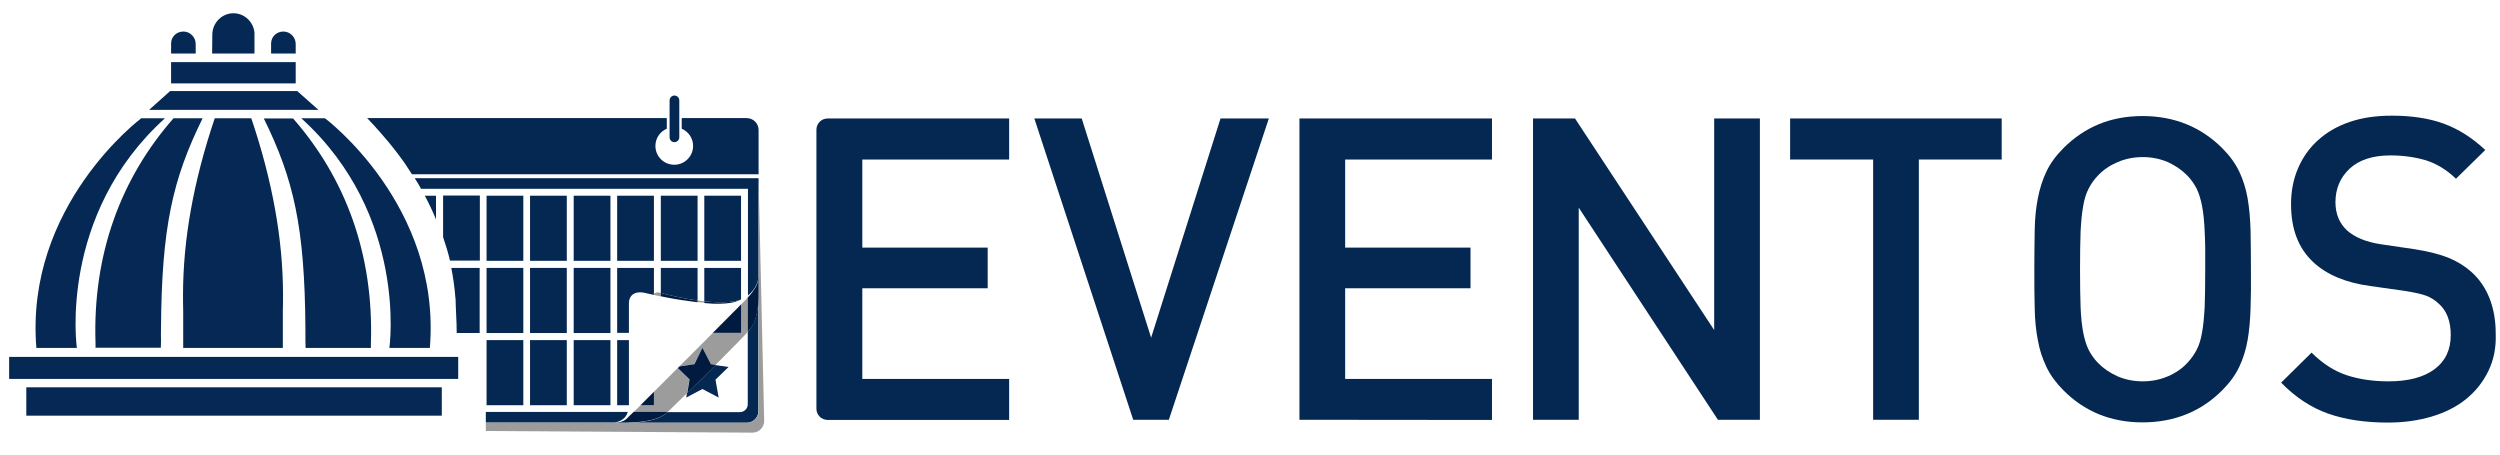
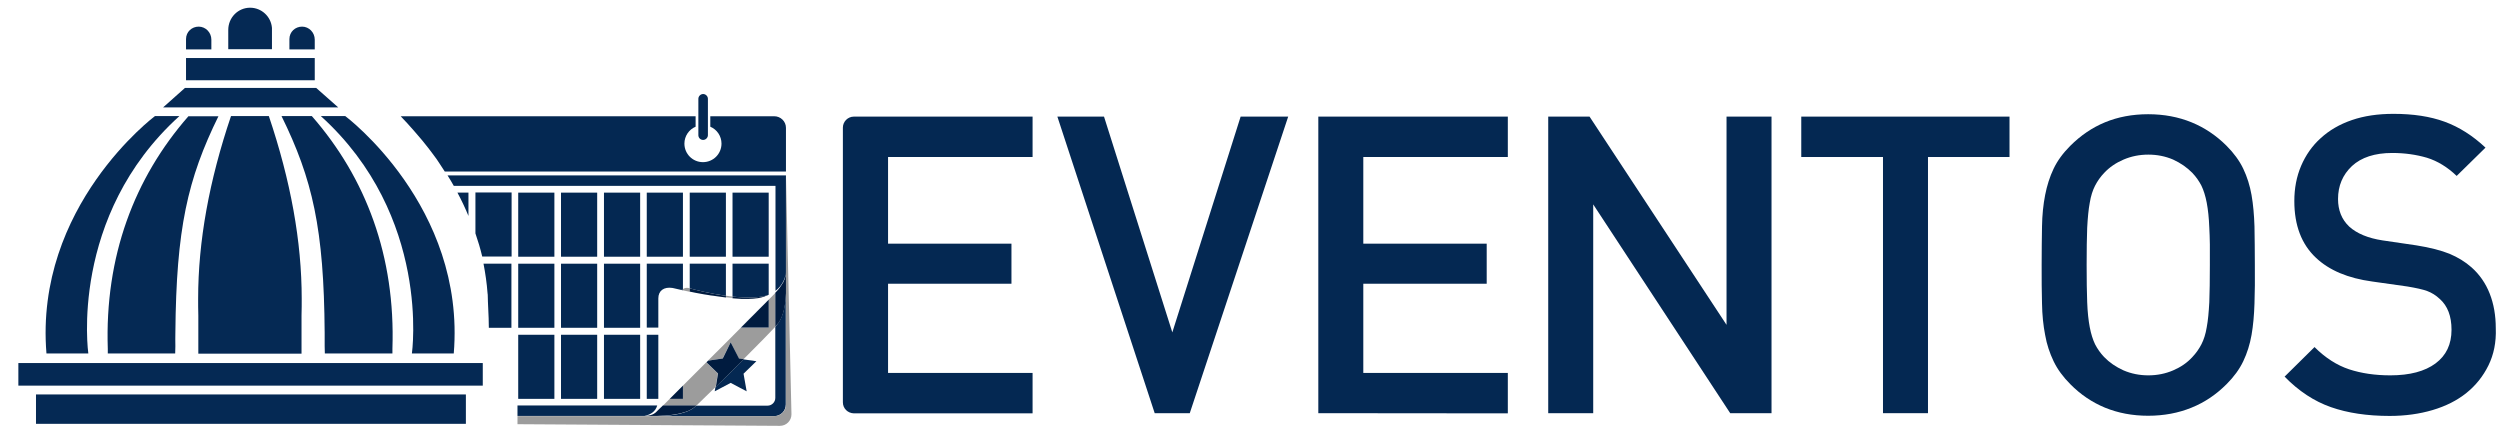
- <svg xmlns="http://www.w3.org/2000/svg" version="1.1" id="Camada_1" x="0px" y="0px" viewBox="0 0 1340 243.7" style="enable-background:new 0 0 1340 243.7;" xml:space="preserve">
+ <svg xmlns="http://www.w3.org/2000/svg" version="1.1" id="Camada_1" x="0px" y="0px" viewBox="0 0 1361.4 243.7" style="enable-background:new 0 0 1361.4 243.7;" xml:space="preserve">
  <style type="text/css">
	.st0{fill:#042852;}
	.st1{fill:#9C9C9C;}
	.st2{fill:#001B3F;}
	.st3{fill:none;}
	.st4{fill:#052954;}
</style>
  <g>
    <g>
-       <path class="st0" d="M437.6,219.1V69.5c0-3.3,2.7-6,6-6h97.3v22h-78.7v47.2h67.2v21.8h-67.2v48.6h78.7v22h-97.3    C440.2,225,437.6,222.4,437.6,219.1z" />
-       <path class="st0" d="M626.5,225h-19.1l-53-161.5h25.4L617,181l37.2-117.5h25.9L626.5,225z" />
-       <path class="st0" d="M696.5,225V63.5h103.2v22H721v47.2h67.2v21.8H721v48.6h78.7v22L696.5,225L696.5,225z" />
-       <path class="st0" d="M920.8,225l-74.6-113.7V225h-24.5V63.5h22.5l74.6,113.4V63.5h24.5V225H920.8z" />
-       <path class="st0" d="M1028.5,85.5V225H1004V85.5h-44.5v-22h113.4v22H1028.5z" />
-       <path class="st0" d="M1206.3,165.3c-0.2,6.3-0.7,12-1.6,17.1s-2.4,9.9-4.5,14.3c-2.1,4.4-5.1,8.5-9.1,12.5    c-5.6,5.6-11.9,9.9-19.1,12.8c-7.1,2.9-15,4.4-23.6,4.4s-16.4-1.5-23.5-4.4c-7-2.9-13.4-7.2-18.9-12.8c-3.9-3.9-7-8.1-9.1-12.5    s-3.7-9.1-4.6-14.3c-1-5.1-1.6-10.8-1.7-17.1c-0.2-6.3-0.2-13.3-0.2-21s0.1-14.7,0.2-21s0.7-12,1.7-17.1s2.5-9.9,4.6-14.3    s5.1-8.5,9.1-12.5c5.6-5.6,11.9-9.9,18.9-12.8s14.9-4.4,23.5-4.4s16.5,1.5,23.6,4.4s13.5,7.2,19.1,12.8c3.9,3.9,7,8.1,9.1,12.5    s3.6,9.2,4.5,14.3c0.9,5.1,1.4,10.9,1.6,17.1c0.1,6.3,0.2,13.3,0.2,21C1206.6,152,1206.5,159,1206.3,165.3z M1181.7,124    c-0.2-5.4-0.7-9.9-1.4-13.6c-0.7-3.7-1.7-6.8-2.9-9.3c-1.3-2.5-2.9-4.8-4.9-6.9c-2.9-3-6.4-5.4-10.5-7.3    c-4.2-1.8-8.7-2.7-13.5-2.7s-9.3,0.9-13.5,2.7c-4.2,1.8-7.7,4.2-10.6,7.3c-2,2.1-3.6,4.4-4.9,6.9s-2.3,5.6-2.9,9.3    c-0.7,3.7-1.1,8.2-1.4,13.6c-0.2,5.4-0.3,12.1-0.3,20.3s0.1,14.9,0.3,20.3c0.2,5.4,0.7,9.9,1.4,13.6c0.7,3.7,1.7,6.8,2.9,9.3    c1.3,2.5,2.9,4.8,4.9,6.9c2.9,3,6.4,5.4,10.6,7.3c4.2,1.8,8.7,2.7,13.5,2.7s9.3-0.9,13.5-2.7s7.7-4.2,10.5-7.3    c2-2.1,3.6-4.4,4.9-6.9s2.3-5.6,2.9-9.3c0.7-3.7,1.1-8.2,1.4-13.6c0.2-5.4,0.3-12.1,0.3-20.3C1182.1,136.1,1182,129.3,1181.7,124z    " />
-       <path class="st0" d="M1333.7,199c-2.9,5.9-6.9,10.9-12,15s-11.3,7.2-18.4,9.3s-14.9,3.2-23.4,3.2c-12.2,0-22.9-1.6-32-4.8    s-17.5-8.7-25.2-16.6L1239,189c5.9,5.9,12.2,9.9,18.8,12.1c6.7,2.2,14.1,3.3,22.5,3.3c10.6,0,18.8-2.2,24.6-6.5    c5.8-4.3,8.7-10.4,8.7-18.3c0-7.4-2.1-13-6.4-16.8c-2.1-2-4.4-3.4-6.8-4.3c-2.4-0.9-6.1-1.7-10.9-2.5l-19.1-2.7    c-13.2-1.8-23.4-6.1-30.6-12.9c-7.9-7.4-11.8-17.7-11.8-30.9c0-7,1.2-13.3,3.7-19.2c2.5-5.8,6-10.9,10.7-15.1    c4.6-4.2,10.2-7.5,16.9-9.8c6.7-2.3,14.2-3.4,22.7-3.4c10.7,0,20,1.4,27.9,4.3s15.3,7.6,22.2,14.1l-15.7,15.4    c-5-4.8-10.4-8.1-16.2-9.9c-5.8-1.7-12.1-2.6-18.9-2.6c-9.5,0-16.8,2.4-21.9,7.1c-5.1,4.8-7.6,10.8-7.6,18c0,3,0.5,5.8,1.5,8.3    s2.5,4.7,4.6,6.7c4.2,3.8,10.3,6.3,18.1,7.5l18.4,2.7c7.6,1.2,13.6,2.8,18.1,4.6c4.5,1.9,8.5,4.3,12,7.4c4.4,3.9,7.7,8.7,9.9,14.3    c2.2,5.6,3.3,11.9,3.3,18.8C1338,186.4,1336.6,193.1,1333.7,199z" />
+       <path class="st0" d="M459,219.1V69.5c0-3.3,2.7-6,6-6h97.3v22h-78.7v47.2h67.2v21.8h-67.2v48.6h78.7v22H465    C461.6,225,459,222.4,459,219.1z" />
+       <path class="st0" d="M647.9,225h-19.1l-53-161.5h25.4L638.4,181l37.2-117.5h25.9L647.9,225z" />
+       <path class="st0" d="M717.9,225V63.5h103.2v22h-78.7v47.2h67.2v21.8h-67.2v48.6h78.7v22L717.9,225L717.9,225z" />
+       <path class="st0" d="M942.2,225l-74.6-113.7V225h-24.5V63.5h22.5l74.6,113.4V63.5h24.5V225H942.2z" />
+       <path class="st0" d="M1049.9,85.5V225h-24.5V85.5h-44.5v-22h113.4v22H1049.9z" />
+       <path class="st0" d="M1227.7,165.3c-0.2,6.3-0.7,12-1.6,17.1s-2.4,9.9-4.5,14.3c-2.1,4.4-5.1,8.5-9.1,12.5    c-5.6,5.6-11.9,9.9-19.1,12.8c-7.1,2.9-15,4.4-23.6,4.4s-16.4-1.5-23.5-4.4c-7-2.9-13.4-7.2-18.9-12.8c-3.9-3.9-7-8.1-9.1-12.5    s-3.7-9.1-4.6-14.3c-1-5.1-1.6-10.8-1.7-17.1c-0.2-6.3-0.2-13.3-0.2-21s0.1-14.7,0.2-21s0.7-12,1.7-17.1s2.5-9.9,4.6-14.3    s5.1-8.5,9.1-12.5c5.6-5.6,11.9-9.9,18.9-12.8s14.9-4.4,23.5-4.4s16.5,1.5,23.6,4.4s13.5,7.2,19.1,12.8c3.9,3.9,7,8.1,9.1,12.5    s3.6,9.2,4.5,14.3c0.9,5.1,1.4,10.9,1.6,17.1c0.1,6.3,0.2,13.3,0.2,21C1228,152,1227.9,159,1227.7,165.3z M1203.1,124    c-0.2-5.4-0.7-9.9-1.4-13.6c-0.7-3.7-1.7-6.8-2.9-9.3c-1.3-2.5-2.9-4.8-4.9-6.9c-2.9-3-6.4-5.4-10.5-7.3    c-4.2-1.8-8.7-2.7-13.5-2.7s-9.3,0.9-13.5,2.7c-4.2,1.8-7.7,4.2-10.6,7.3c-2,2.1-3.6,4.4-4.9,6.9s-2.3,5.6-2.9,9.3    c-0.7,3.7-1.1,8.2-1.4,13.6c-0.2,5.4-0.3,12.1-0.3,20.3s0.1,14.9,0.3,20.3c0.2,5.4,0.7,9.9,1.4,13.6c0.7,3.7,1.7,6.8,2.9,9.3    c1.3,2.5,2.9,4.8,4.9,6.9c2.9,3,6.4,5.4,10.6,7.3c4.2,1.8,8.7,2.7,13.5,2.7s9.3-0.9,13.5-2.7s7.7-4.2,10.5-7.3    c2-2.1,3.6-4.4,4.9-6.9s2.3-5.6,2.9-9.3c0.7-3.7,1.1-8.2,1.4-13.6c0.2-5.4,0.3-12.1,0.3-20.3    C1203.5,136.1,1203.4,129.3,1203.1,124z" />
+       <path class="st0" d="M1355.1,199c-2.9,5.9-6.9,10.9-12,15s-11.3,7.2-18.4,9.3s-14.9,3.2-23.4,3.2c-12.2,0-22.9-1.6-32-4.8    s-17.5-8.7-25.2-16.6l16.3-16.1c5.9,5.9,12.2,9.9,18.8,12.1c6.7,2.2,14.1,3.3,22.5,3.3c10.6,0,18.8-2.2,24.6-6.5    c5.8-4.3,8.7-10.4,8.7-18.3c0-7.4-2.1-13-6.4-16.8c-2.1-2-4.4-3.4-6.8-4.3c-2.4-0.9-6.1-1.7-10.9-2.5l-19.1-2.7    c-13.2-1.8-23.4-6.1-30.6-12.9c-7.9-7.4-11.8-17.7-11.8-30.9c0-7,1.2-13.3,3.7-19.2c2.5-5.8,6-10.9,10.7-15.1    c4.6-4.2,10.2-7.5,16.9-9.8c6.7-2.3,14.2-3.4,22.7-3.4c10.7,0,20,1.4,27.9,4.3s15.3,7.6,22.2,14.1l-15.7,15.4    c-5-4.8-10.4-8.1-16.2-9.9c-5.8-1.7-12.1-2.6-18.9-2.6c-9.5,0-16.8,2.4-21.9,7.1c-5.1,4.8-7.6,10.8-7.6,18c0,3,0.5,5.8,1.5,8.3    s2.5,4.7,4.6,6.7c4.2,3.8,10.3,6.3,18.1,7.5l18.4,2.7c7.6,1.2,13.6,2.8,18.1,4.6c4.5,1.9,8.5,4.3,12,7.4c4.4,3.9,7.7,8.7,9.9,14.3    c2.2,5.6,3.3,11.9,3.3,18.8C1359.4,186.4,1358,193.1,1355.1,199z" />
    </g>
  </g>
-   <path class="st1" d="M397.2,160.5L397.2,160.5c0.2,0,0.4-0.1,0.5-0.2C397.5,160.4,397.3,160.5,397.2,160.5z" />
-   <path class="st2" d="M349.7,157.9c0.2,0.1,0.6,0.1,0.8,0.2v-0.7C350.2,157.5,349.9,157.7,349.7,157.9z" />
-   <path class="st3" d="M390.5,196.6l-7,6.8l1.7,9.6l-8.7-4.6l-8.7,4.6l0.4-2.4c-4.7,4.6-8.6,8.4-10.5,10.1h38.9c2.3,0,4.2-1.9,4.2-4.2  v-38.8c-3.1,3.4-9.9,10.3-17.3,17.7L390.5,196.6z" />
-   <path class="st0" d="M364.2,196.4l-0.9,0.9l0,0C363.5,197,363.8,196.7,364.2,196.4L364.2,196.4z" />
-   <path class="st0" d="M403.1,156.8c0.3-0.3,0.5-0.7,0.7-1C403.5,156.1,403.3,156.5,403.1,156.8z" />
-   <path class="st0" d="M405.7,152.3c-0.3,0.7-0.6,1.4-1,2c0.1-0.2,0.3-0.4,0.4-0.6C405.4,153.3,405.5,152.8,405.7,152.3z" />
-   <path class="st0" d="M400.8,159.4L400.8,159.4c0.1-0.1,0.2-0.2,0.3-0.3C401.1,159.2,401,159.3,400.8,159.4z" />
-   <path class="st0" d="M335.3,225c0,0,0.2-0.2,0.4-0.3C335.5,224.8,335.3,224.9,335.3,225z" />
-   <path class="st0" d="M339.6,220.8c-1.8,1.8-3.1,3.1-3.8,3.7C336.4,223.9,337.7,222.7,339.6,220.8L339.6,220.8z" />
-   <path class="st0" d="M331.5,226.4c-0.6,0.1-1.2,0.1-1.8,0.2l0,0C330.4,226.5,331,226.5,331.5,226.4z" />
-   <path class="st0" d="M400.2,63.3h-34.8V69c3.6,1.5,6.1,5.1,6.1,9.2c0,5.6-4.5,10.1-10.1,10.1s-10.1-4.5-10.1-10.1  c0-4.1,2.5-7.7,6.1-9.2v-5.7H196.8c1,1,1.9,2,2.9,3.1l0.4,0.4c0.6,0.6,1,1.2,1.6,1.8c1.2,1.4,2.5,2.7,3.7,4.2  c2.1,2.4,4.2,4.9,6.2,7.5c1.1,1.5,2.3,2.9,3.4,4.5c0.9,1.2,1.8,2.4,2.6,3.7c1.1,1.6,2.1,3.2,3.2,4.9h185.8V69.6  C406.6,66.1,403.7,63.3,400.2,63.3z" />
-   <path class="st0" d="M361.5,76.2c1.4,0,2.6-1.2,2.6-2.6V53.8c0-1.4-1.2-2.6-2.6-2.6s-2.6,1.2-2.6,2.6v19.8  C358.9,75,360,76.2,361.5,76.2z" />
-   <rect x="284.1" y="104.9" class="st0" width="19.7" height="34.9" />
-   <rect x="307.5" y="104.9" class="st0" width="19.7" height="34.9" />
-   <rect x="330.8" y="104.9" class="st0" width="19.7" height="34.9" />
-   <rect x="354.2" y="104.9" class="st0" width="19.7" height="34.9" />
-   <rect x="377.5" y="104.9" class="st0" width="19.7" height="34.9" />
-   <rect x="284.1" y="182.3" class="st0" width="19.7" height="34.9" />
-   <rect x="307.5" y="182.3" class="st0" width="19.7" height="34.9" />
-   <path class="st0" d="M227.7,104.9c2.2,4.1,4.2,8.3,6,12.7v-12.7H227.7z" />
-   <path class="st0" d="M237.5,127.1c1.4,4.1,2.7,8.3,3.7,12.6h16v-34.9h-19.7L237.5,127.1L237.5,127.1z" />
-   <rect x="260.8" y="104.9" class="st0" width="19.7" height="34.9" />
-   <path class="st0" d="M244.1,159.7c0,0.3,0.1,0.5,0.1,0.8l0.1,3.7c0.4,7.5,0.5,12.1,0.5,14.3h12.3v-34.9h-15.2  C242.9,148.8,243.7,154.2,244.1,159.7z" />
-   <rect x="260.8" y="143.6" class="st0" width="19.7" height="34.9" />
-   <rect x="284.1" y="143.6" class="st0" width="19.7" height="34.9" />
-   <rect x="307.5" y="143.6" class="st0" width="19.7" height="34.9" />
-   <rect x="260.8" y="182.3" class="st0" width="19.7" height="34.9" />
-   <rect x="330.8" y="182.3" class="st0" width="6.3" height="34.9" />
-   <path class="st0" d="M330.8,178.4h6.3v-15.9c0-4.2,3-6.4,7.7-5.7c0,0,2.2,0.5,5.7,1.3l0,0c-0.3-0.1-0.6-0.1-0.8-0.2  c0.2-0.2,0.5-0.3,0.8-0.5v-13.8h-19.7V178.4z" />
-   <path class="st0" d="M377.5,161.5c7.4,0.8,14.8,0.9,19.7-1v-16.9h-19.7V161.5z" />
-   <path class="st0" d="M354.2,157c2.4,0.7,10.6,2.8,19.7,4.1v-17.5h-19.7V157z" />
-   <path class="st0" d="M367.8,213.1l8.7-4.6l8.7,4.6l-1.7-9.6l7-6.8l-7-1c-5.2,5.2-10.6,10.6-15.3,15.1L367.8,213.1z" />
-   <path class="st0" d="M225.7,101.2h175.2v57.2c3.8-3,5.1-6.7,5.5-8.8c-0.1,0.9-0.3,1.8-0.6,2.6c0.5-1.3,0.8-2.5,0.8-3.9  c0,1,0,2.9,0,5v0.1V95.5H222.3C223.5,97.3,224.6,99.3,225.7,101.2z" />
-   <path class="st0" d="M260.4,220.8v5.7h69.1h0.1l0,0c3.1-0.7,5.9-2.2,6.9-5.7H260.4z" />
-   <path class="st0" d="M400.8,177.9v38.8c0,2.3-1.9,4.2-4.2,4.2h-38.9c-0.6,0.5-1,0.9-1.2,1.1c-5.2,4-15.3,4.6-20.3,4.6h64  c3.5,0,6.3-2.8,6.3-6.3v-60.5c-0.2,5.2-1,11.9-4.1,16.1C402.2,176.3,401.6,177,400.8,177.9z" />
-   <path class="st0" d="M350.5,210c-2.7,2.7-5.1,5.1-7.2,7.2l0,0C345.4,215.1,347.8,212.7,350.5,210L350.5,210z" />
-   <path class="st0" d="M397.2,163.2c-3.5,3.5-8.9,9-15.2,15.3h0.1C388.3,172.2,393.7,166.7,397.2,163.2L397.2,163.2z" />
-   <path class="st1" d="M406.6,153.3v6.5C406.7,156.9,406.6,154.5,406.6,153.3z" />
-   <path class="st1" d="M405.7,152.3c0-0.1,0.1-0.1,0.1-0.2C405.7,152.2,405.7,152.3,405.7,152.3z" />
-   <path class="st1" d="M335.7,224.6L335.7,224.6L335.7,224.6z" />
-   <path class="st1" d="M329.3,226.6c1.3,0,3,0,4.9,0c0.5,0,1.2,0,2,0h-6.6C329.5,226.6,329.4,226.6,329.3,226.6z" />
-   <path class="st1" d="M401.1,159.2c0.7-0.7,1.4-1.5,2-2.3C402.5,157.6,401.8,158.4,401.1,159.2z" />
-   <path class="st1" d="M403.8,155.8c0.3-0.5,0.6-0.9,0.9-1.4C404.4,154.9,404.1,155.3,403.8,155.8z" />
+   <path class="st1" d="M418.6,160.5L418.6,160.5c0.2,0,0.4-0.1,0.5-0.2C418.9,160.4,418.7,160.5,418.6,160.5z" />
+   <path class="st2" d="M371.1,157.9c0.2,0.1,0.6,0.1,0.8,0.2v-0.7C371.6,157.5,371.3,157.7,371.1,157.9z" />
+   <path class="st3" d="M411.9,196.6l-7,6.8l1.7,9.6l-8.7-4.6l-8.7,4.6l0.4-2.4c-4.7,4.6-8.6,8.4-10.5,10.1H418c2.3,0,4.2-1.9,4.2-4.2  v-38.8c-3.1,3.4-9.9,10.3-17.3,17.7L411.9,196.6z" />
+   <path class="st0" d="M385.6,196.4l-0.9,0.9l0,0C384.9,197,385.2,196.7,385.6,196.4L385.6,196.4z" />
+   <path class="st0" d="M424.5,156.8c0.3-0.3,0.5-0.7,0.7-1C424.9,156.1,424.7,156.5,424.5,156.8z" />
+   <path class="st0" d="M427.1,152.3c-0.3,0.7-0.6,1.4-1,2c0.1-0.2,0.3-0.4,0.4-0.6C426.8,153.3,426.9,152.8,427.1,152.3z" />
+   <path class="st0" d="M422.2,159.4L422.2,159.4c0.1-0.1,0.2-0.2,0.3-0.3C422.5,159.2,422.4,159.3,422.2,159.4z" />
+   <path class="st0" d="M356.7,225c0,0,0.2-0.2,0.4-0.3C356.9,224.8,356.7,224.9,356.7,225z" />
+   <path class="st0" d="M361,220.8c-1.8,1.8-3.1,3.1-3.8,3.7C357.8,223.9,359.1,222.7,361,220.8L361,220.8z" />
+   <path class="st0" d="M352.9,226.4c-0.6,0.1-1.2,0.1-1.8,0.2l0,0C351.8,226.5,352.4,226.5,352.9,226.4z" />
+   <path class="st0" d="M421.6,63.3h-34.8V69c3.6,1.5,6.1,5.1,6.1,9.2c0,5.6-4.5,10.1-10.1,10.1s-10.1-4.5-10.1-10.1  c0-4.1,2.5-7.7,6.1-9.2v-5.7H218.2c1,1,1.9,2,2.9,3.1l0.4,0.4c0.6,0.6,1,1.2,1.6,1.8c1.2,1.4,2.5,2.7,3.7,4.2  c2.1,2.4,4.2,4.9,6.2,7.5c1.1,1.5,2.3,2.9,3.4,4.5c0.9,1.2,1.8,2.4,2.6,3.7c1.1,1.6,2.1,3.2,3.2,4.9H428V69.6  C428,66.1,425.1,63.3,421.6,63.3z" />
+   <path class="st0" d="M382.9,76.2c1.4,0,2.6-1.2,2.6-2.6V53.8c0-1.4-1.2-2.6-2.6-2.6s-2.6,1.2-2.6,2.6v19.8  C380.3,75,381.4,76.2,382.9,76.2z" />
+   <rect x="305.5" y="104.9" class="st0" width="19.7" height="34.9" />
+   <rect x="328.9" y="104.9" class="st0" width="19.7" height="34.9" />
+   <rect x="352.2" y="104.9" class="st0" width="19.7" height="34.9" />
+   <rect x="375.6" y="104.9" class="st0" width="19.7" height="34.9" />
+   <rect x="398.9" y="104.9" class="st0" width="19.7" height="34.9" />
+   <rect x="305.5" y="182.3" class="st0" width="19.7" height="34.9" />
+   <rect x="328.9" y="182.3" class="st0" width="19.7" height="34.9" />
+   <path class="st0" d="M249.1,104.9c2.2,4.1,4.2,8.3,6,12.7v-12.7H249.1z" />
+   <path class="st0" d="M258.9,127.1c1.4,4.1,2.7,8.3,3.7,12.6h16v-34.9h-19.7L258.9,127.1L258.9,127.1z" />
+   <rect x="282.2" y="104.9" class="st0" width="19.7" height="34.9" />
+   <path class="st0" d="M265.5,159.7c0,0.3,0.1,0.5,0.1,0.8l0.1,3.7c0.4,7.5,0.5,12.1,0.5,14.3h12.3v-34.9h-15.2  C264.3,148.8,265.1,154.2,265.5,159.7z" />
+   <rect x="282.2" y="143.6" class="st0" width="19.7" height="34.9" />
+   <rect x="305.5" y="143.6" class="st0" width="19.7" height="34.9" />
+   <rect x="328.9" y="143.6" class="st0" width="19.7" height="34.9" />
+   <rect x="282.2" y="182.3" class="st0" width="19.7" height="34.9" />
+   <rect x="352.2" y="182.3" class="st0" width="6.3" height="34.9" />
+   <path class="st0" d="M352.2,178.4h6.3v-15.9c0-4.2,3-6.4,7.7-5.7c0,0,2.2,0.5,5.7,1.3l0,0c-0.3-0.1-0.6-0.1-0.8-0.2  c0.2-0.2,0.5-0.3,0.8-0.5v-13.8h-19.7V178.4z" />
+   <path class="st0" d="M398.9,161.5c7.4,0.8,14.8,0.9,19.7-1v-16.9h-19.7V161.5z" />
+   <path class="st0" d="M375.6,157c2.4,0.7,10.6,2.8,19.7,4.1v-17.5h-19.7V157z" />
+   <path class="st0" d="M389.2,213.1l8.7-4.6l8.7,4.6l-1.7-9.6l7-6.8l-7-1c-5.2,5.2-10.6,10.6-15.3,15.1L389.2,213.1z" />
+   <path class="st0" d="M247.1,101.2h175.2v57.2c3.8-3,5.1-6.7,5.5-8.8c-0.1,0.9-0.3,1.8-0.6,2.6c0.5-1.3,0.8-2.5,0.8-3.9  c0,1,0,2.9,0,5v0.1V95.5H243.7C244.9,97.3,246,99.3,247.1,101.2z" />
+   <path class="st0" d="M281.8,220.8v5.7h69.1h0.1l0,0c3.1-0.7,5.9-2.2,6.9-5.7H281.8z" />
+   <path class="st0" d="M422.2,177.9v38.8c0,2.3-1.9,4.2-4.2,4.2h-38.9c-0.6,0.5-1,0.9-1.2,1.1c-5.2,4-15.3,4.6-20.3,4.6h64  c3.5,0,6.3-2.8,6.3-6.3v-60.5c-0.2,5.2-1,11.9-4.1,16.1C423.6,176.3,423,177,422.2,177.9z" />
+   <path class="st0" d="M371.9,210c-2.7,2.7-5.1,5.1-7.2,7.2l0,0C366.8,215.1,369.2,212.7,371.9,210L371.9,210z" />
+   <path class="st0" d="M418.6,163.2c-3.5,3.5-8.9,9-15.2,15.3h0.1C409.7,172.2,415.1,166.7,418.6,163.2L418.6,163.2z" />
+   <path class="st1" d="M428,153.3v6.5C428.1,156.9,428,154.5,428,153.3z" />
+   <path class="st1" d="M427.1,152.3c0-0.1,0.1-0.1,0.1-0.2C427.1,152.2,427.1,152.3,427.1,152.3z" />
+   <path class="st1" d="M357.1,224.6L357.1,224.6L357.1,224.6z" />
+   <path class="st1" d="M350.7,226.6c1.3,0,3,0,4.9,0c0.5,0,1.2,0,2,0H351C350.9,226.6,350.8,226.6,350.7,226.6z" />
+   <path class="st1" d="M422.5,159.2c0.7-0.7,1.4-1.5,2-2.3C423.9,157.6,423.2,158.4,422.5,159.2z" />
+   <path class="st1" d="M425.2,155.8c0.3-0.5,0.6-0.9,0.9-1.4C425.8,154.9,425.5,155.3,425.2,155.8z" />
  <g>
-     <path class="st1" d="M406.6,95.5v124.8c0,3.5-2.8,6.3-6.3,6.3H260.4v4.4l142.9,0.9c3.5,0,6.3-2.8,6.3-6.3L406.6,95.5z" />
-     <path class="st1" d="M354.2,157c-0.5-0.1-0.8-0.2-0.8-0.2c-1.2-0.2-2.1,0.1-2.9,0.6v0.7c1.1,0.2,2.4,0.5,3.7,0.8L354.2,157   L354.2,157z" />
-     <path class="st1" d="M357,159.4c-1-0.2-1.9-0.4-2.9-0.6l0,0C355.1,159,356,159.2,357,159.4z" />
-     <path class="st1" d="M377.5,161.5c-1.2-0.1-2.5-0.3-3.7-0.5v0.9c1.3,0.1,2.5,0.2,3.7,0.3V161.5z" />
-     <path class="st1" d="M379.7,162.5c-0.7-0.1-1.5-0.1-2.2-0.2v0.1C378.3,162.5,379,162.5,379.7,162.5z" />
-     <path class="st1" d="M368.3,210.7l1.2-7.3l-6.3-6.1c-4.5,4.5-8.8,8.8-12.7,12.7v7.2h-7.2c-1.4,1.4-2.6,2.6-3.7,3.7h18.2   C359.7,219.1,363.5,215.3,368.3,210.7z" />
-     <path class="st1" d="M376.5,186.4l4.3,8.8l2.7,0.4c7.4-7.4,14.2-14.3,17.3-17.7v-18.4c-0.5,0.6-1.8,1.9-3.7,3.8v15.2H382   c-5.6,5.6-11.8,11.9-17.9,17.9l8-1.2L376.5,186.4z" />
+     <path class="st1" d="M428,95.5v124.8c0,3.5-2.8,6.3-6.3,6.3H281.8v4.4l142.9,0.9c3.5,0,6.3-2.8,6.3-6.3L428,95.5z" />
+     <path class="st1" d="M375.6,157c-0.5-0.1-0.8-0.2-0.8-0.2c-1.2-0.2-2.1,0.1-2.9,0.6v0.7c1.1,0.2,2.4,0.5,3.7,0.8L375.6,157   L375.6,157z" />
+     <path class="st1" d="M378.4,159.4c-1-0.2-1.9-0.4-2.9-0.6l0,0C376.5,159,377.4,159.2,378.4,159.4z" />
+     <path class="st1" d="M398.9,161.5c-1.2-0.1-2.5-0.3-3.7-0.5v0.9c1.3,0.1,2.5,0.2,3.7,0.3V161.5z" />
+     <path class="st1" d="M401.1,162.5c-0.7-0.1-1.5-0.1-2.2-0.2v0.1C399.7,162.5,400.4,162.5,401.1,162.5z" />
+     <path class="st1" d="M389.7,210.7l1.2-7.3l-6.3-6.1c-4.5,4.5-8.8,8.8-12.7,12.7v7.2h-7.2c-1.4,1.4-2.6,2.6-3.7,3.7h18.2   C381.1,219.1,384.9,215.3,389.7,210.7z" />
+     <path class="st1" d="M397.9,186.4l4.3,8.8l2.7,0.4c7.4-7.4,14.2-14.3,17.3-17.7v-18.4c-0.5,0.6-1.8,1.9-3.7,3.8v15.2h-15.1   c-5.6,5.6-11.8,11.9-17.9,17.9l8-1.2L397.9,186.4z" />
  </g>
  <g>
-     <path class="st2" d="M377.5,161.5v0.9c0.8,0.1,1.5,0.1,2.2,0.2c1,0.1,2,0.1,2.9,0.2c0.7,0,1.4,0,2.1,0c1.1,0,2.1,0,3-0.1   c0.5,0,1.1,0,1.6-0.1c1.4-0.1,2.8-0.3,3.9-0.6c1.2-0.3,2.2-0.7,3.1-1.1c0.3-0.1,0.5-0.2,0.7-0.3v-0.1   C392.3,162.4,384.9,162.3,377.5,161.5z" />
-     <path class="st2" d="M367.4,161.1c0.7,0.1,1.3,0.2,2,0.3c1.2,0.2,2.4,0.3,3.7,0.5c0.3,0,0.5,0.1,0.8,0.1v-0.9   c-9.1-1.3-17.2-3.4-19.7-4.1v1.8c0.9,0.2,1.9,0.4,2.9,0.6c0.5,0.1,1,0.2,1.6,0.3c1.1,0.2,2.2,0.4,3.3,0.6c0.6,0.1,1.3,0.2,1.9,0.3   C365,160.8,366.2,161,367.4,161.1z" />
-     <path class="st2" d="M376.5,186.4l-4.3,8.8l-8,1.2c-0.3,0.3-0.6,0.6-0.9,0.9l6.3,6.1l-1.2,7.3c4.7-4.6,10.1-9.9,15.3-15.1l-2.7-0.4   L376.5,186.4z" />
-     <path class="st2" d="M406.6,153.3c0-2.2,0-4,0-5c-0.1,1.4-0.3,2.6-0.8,3.9c0,0.1-0.1,0.1-0.1,0.2c-0.2,0.5-0.3,0.9-0.6,1.4   c-0.1,0.2-0.3,0.4-0.4,0.6c-0.3,0.5-0.6,0.9-0.9,1.4c-0.2,0.3-0.4,0.7-0.7,1c-0.6,0.8-1.3,1.6-2,2.3c0,0.1-0.2,0.2-0.3,0.3v18.4   c0.8-0.8,1.4-1.6,1.7-1.9c3.1-4.2,3.9-10.9,4.1-16.1L406.6,153.3L406.6,153.3z" />
-     <path class="st2" d="M335.8,224.5C335.7,224.6,335.7,224.6,335.8,224.5c-0.3,0.3-0.4,0.4-0.5,0.4c-0.9,0.7-2.1,1.2-3.7,1.4   c-0.6,0.1-1.2,0.1-1.8,0.2l0,0c-0.1,0-0.1,0-0.1,0h6.6c5-0.1,15.1-0.6,20.3-4.6c0.2-0.2,0.6-0.6,1.2-1.1h-18.2   C337.7,222.7,336.4,223.9,335.8,224.5z" />
-     <path class="st2" d="M350.5,210c-2.7,2.7-5.1,5.1-7.2,7.2h7.2V210z" />
-     <path class="st2" d="M397.2,178.4v-15.2c-3.5,3.5-8.9,9-15.1,15.2H397.2z" />
+     <path class="st2" d="M398.9,161.5v0.9c0.8,0.1,1.5,0.1,2.2,0.2c1,0.1,2,0.1,2.9,0.2c0.7,0,1.4,0,2.1,0c1.1,0,2.1,0,3-0.1   c0.5,0,1.1,0,1.6-0.1c1.4-0.1,2.8-0.3,3.9-0.6c1.2-0.3,2.2-0.7,3.1-1.1c0.3-0.1,0.5-0.2,0.7-0.3v-0.1   C413.7,162.4,406.3,162.3,398.9,161.5z" />
+     <path class="st2" d="M388.8,161.1c0.7,0.1,1.3,0.2,2,0.3c1.2,0.2,2.4,0.3,3.7,0.5c0.3,0,0.5,0.1,0.8,0.1v-0.9   c-9.1-1.3-17.2-3.4-19.7-4.1v1.8c0.9,0.2,1.9,0.4,2.9,0.6c0.5,0.1,1,0.2,1.6,0.3c1.1,0.2,2.2,0.4,3.3,0.6c0.6,0.1,1.3,0.2,1.9,0.3   C386.4,160.8,387.6,161,388.8,161.1z" />
+     <path class="st2" d="M397.9,186.4l-4.3,8.8l-8,1.2c-0.3,0.3-0.6,0.6-0.9,0.9l6.3,6.1l-1.2,7.3c4.7-4.6,10.1-9.9,15.3-15.1l-2.7-0.4   L397.9,186.4z" />
+     <path class="st2" d="M428,153.3c0-2.2,0-4,0-5c-0.1,1.4-0.3,2.6-0.8,3.9c0,0.1-0.1,0.1-0.1,0.2c-0.2,0.5-0.3,0.9-0.6,1.4   c-0.1,0.2-0.3,0.4-0.4,0.6c-0.3,0.5-0.6,0.9-0.9,1.4c-0.2,0.3-0.4,0.7-0.7,1c-0.6,0.8-1.3,1.6-2,2.3c0,0.1-0.2,0.2-0.3,0.3v18.4   c0.8-0.8,1.4-1.6,1.7-1.9c3.1-4.2,3.9-10.9,4.1-16.1L428,153.3L428,153.3z" />
+     <path class="st2" d="M357.2,224.5C357.1,224.6,357.1,224.6,357.2,224.5c-0.3,0.3-0.4,0.4-0.5,0.4c-0.9,0.7-2.1,1.2-3.7,1.4   c-0.6,0.1-1.2,0.1-1.8,0.2l0,0c-0.1,0-0.1,0-0.1,0h6.6c5-0.1,15.1-0.6,20.3-4.6c0.2-0.2,0.6-0.6,1.2-1.1H361   C359.1,222.7,357.8,223.9,357.2,224.5z" />
+     <path class="st2" d="M371.9,210c-2.7,2.7-5.1,5.1-7.2,7.2h7.2V210z" />
+     <path class="st2" d="M418.6,178.4v-15.2c-3.5,3.5-8.9,9-15.1,15.2H418.6z" />
  </g>
  <g>
-     <path class="st4" d="M113.7,28.7l22.7,0l0-11.1c-0.5-5.9-5.4-10.5-11.3-10.5c-6.2,0-11.3,5.2-11.3,11.5L113.7,28.7z" />
-     <path class="st4" d="M145.3,23.4c0-3.8,3-6.5,6.6-6.5c3.6,0,6.6,3,6.6,6.7v5.1h-13.2V23.4z" />
-     <path class="st4" d="M91.7,23.4c0-3.8,3-6.5,6.6-6.5c3.6,0,6.6,3,6.6,6.7v5.1H91.7L91.7,23.4z" />
-     <polygon class="st4" points="79.9,58.9 170.7,58.9 159.3,48.8 91.2,48.8  " />
-     <polygon class="st4" points="158.5,33.3 91.7,33.3 91.7,44.7 158.5,44.7  " />
-     <polygon class="st4" points="236.8,222.8 14.1,222.8 14.1,207.6 236.8,207.6 236.8,222.8  " />
-     <polygon class="st4" points="245.6,203.1 4.9,203.1 4.9,191.3 245.6,191.3  " />
-     <path class="st4" d="M134.7,63.4h-9.8h-9.8c-11.3,33.5-17,64.9-17,94.7c0,2.8,0,5.6,0.1,8.6v19.8h26.7h26.7v-19.8   c0.1-3.1,0.1-5.9,0.1-8.6C151.7,128.3,146,96.9,134.7,63.4z" />
-     <path class="st4" d="M174.2,63.4c0,0,62.5,46.7,56.2,123.1h-21.7c0,0,10.2-71.1-47.2-123.1L174.2,63.4z" />
-     <path class="st4" d="M157,63.4c28.1,32,43.4,72.7,41.8,120.6v2.5l0,0h-35l-0.1-3.8c0-1.8,0-5.3,0-7c-0.4-53.9-6.2-79.5-22.3-112.2   H157z" />
-     <path class="st4" d="M75.7,63.4c0,0-62.5,46.7-56.2,123.1h21.7c0,0-10.2-71.1,47.2-123.1L75.7,63.4z" />
-     <path class="st4" d="M108.6,63.4c-16.1,32.7-21.9,58.3-22.3,112.2c0,1.6-0.1,5.2,0,7l-0.1,3.8h-35l0,0v-2.5   C49.6,136.1,64.9,95.4,93,63.4H108.6z" />
+     <path class="st4" d="M124.3,26.8l23.8,0l0-11.6c-0.5-6.2-5.7-11-11.9-11c-6.6,0-11.9,5.4-11.9,12.1L124.3,26.8z" />
+     <path class="st4" d="M157.6,21.3c0-4,3.2-6.8,6.9-6.8c3.8,0,6.9,3.2,6.9,7.1v5.3h-13.8V21.3z" />
+     <path class="st4" d="M101.3,21.3c0-4,3.2-6.8,6.9-6.8c3.8,0,6.9,3.2,6.9,7.1v5.3h-13.8L101.3,21.3z" />
+     <polygon class="st4" points="88.8,58.5 184.2,58.5 172.2,47.9 100.7,47.9  " />
+     <polygon class="st4" points="171.4,31.6 101.3,31.6 101.3,43.7 171.4,43.7  " />
+     <polygon class="st4" points="253.7,230.8 19.6,230.8 19.6,214.8 253.7,214.8 253.7,230.8  " />
+     <polygon class="st4" points="262.9,210 10,210 10,197.7 262.9,197.7  " />
+     <path class="st4" d="M146.4,63.2h-10.3h-10.3c-11.9,35.2-17.9,68.2-17.9,99.5c0,2.9,0,5.8,0.1,9.1v20.8h28.1h28.1v-20.8   c0.1-3.2,0.1-6.2,0.1-9.1C164.3,131.5,158.3,98.5,146.4,63.2z" />
+     <path class="st4" d="M188,63.2c0,0,65.7,49.1,59.1,129.3h-22.8c0,0,10.7-74.7-49.6-129.3L188,63.2z" />
+     <path class="st4" d="M169.8,63.2c29.5,33.7,45.6,76.4,43.9,126.7v2.6l0,0h-36.8l-0.1-4c0-1.9,0-5.6,0-7.3   c-0.4-56.7-6.6-83.6-23.5-118H169.8z" />
+     <path class="st4" d="M84.4,63.2c0,0-65.7,49.1-59.1,129.3h22.8c0,0-10.7-74.7,49.6-129.3L84.4,63.2z" />
+     <path class="st4" d="M119,63.2c-16.9,34.4-23,61.3-23.5,118c0,1.7-0.1,5.5,0,7.3l-0.1,4H58.7l0,0V190c-1.7-50.3,14.4-93,43.9-126.7   H119z" />
  </g>
</svg>
